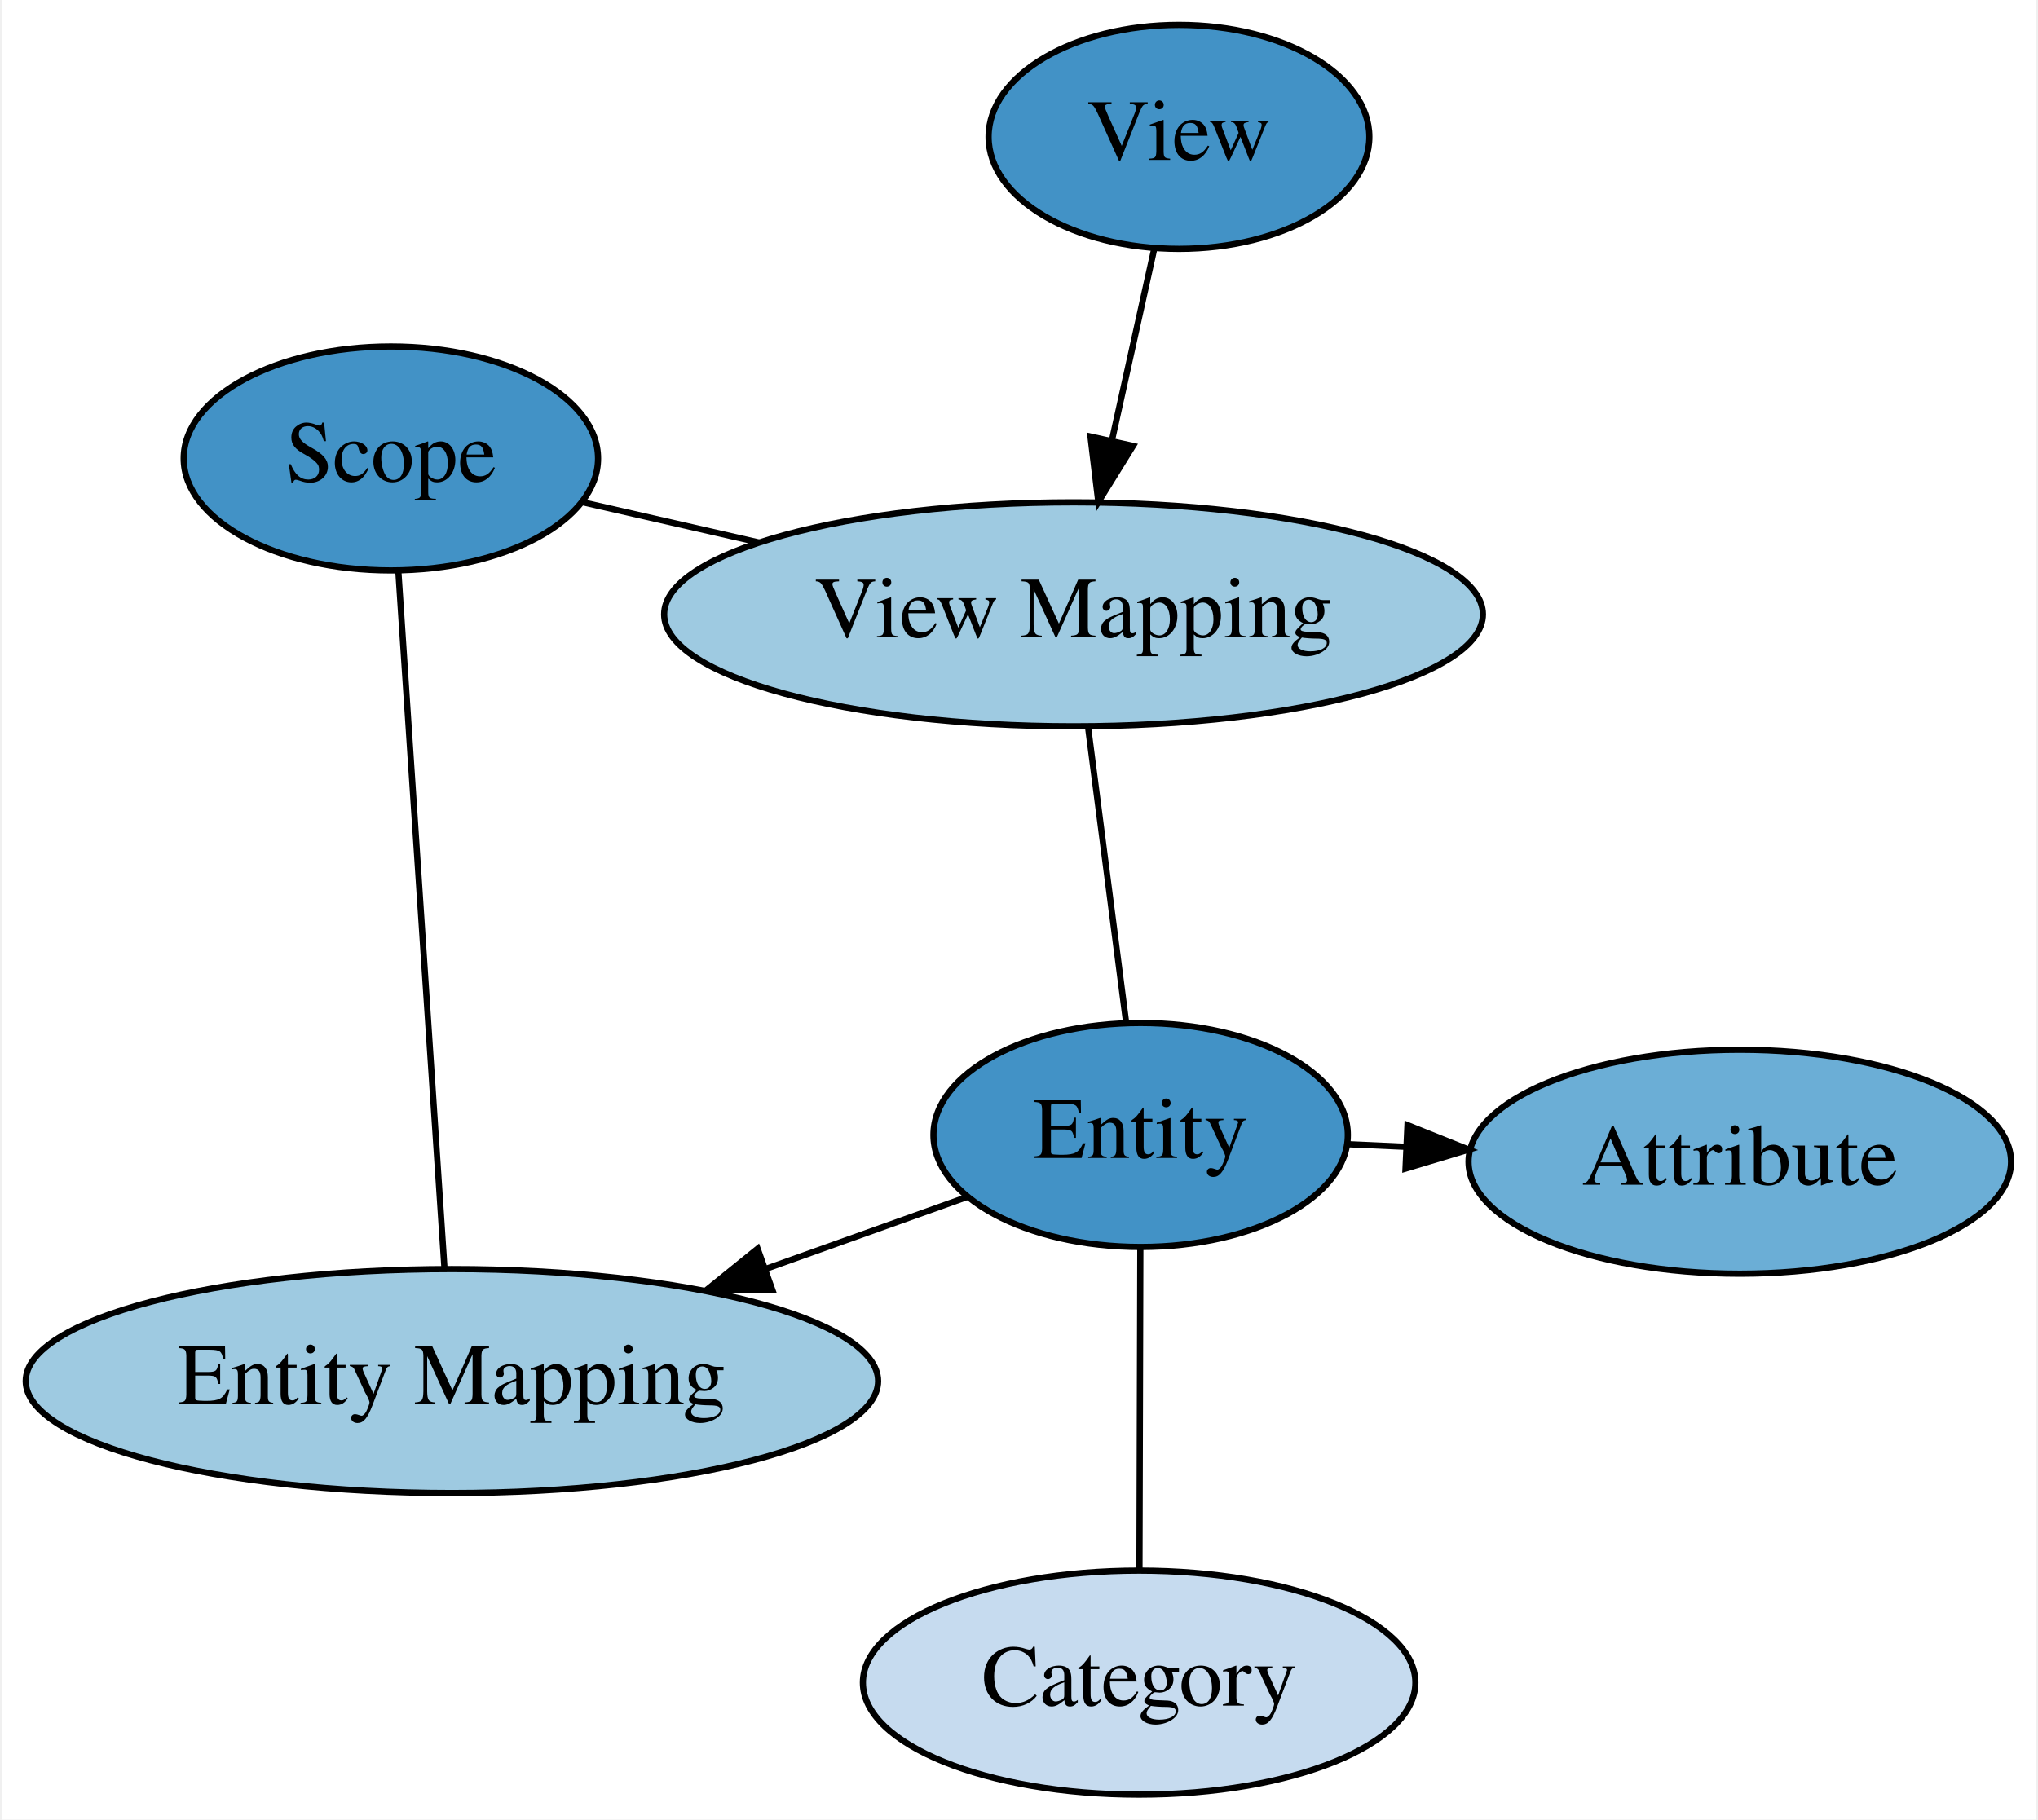
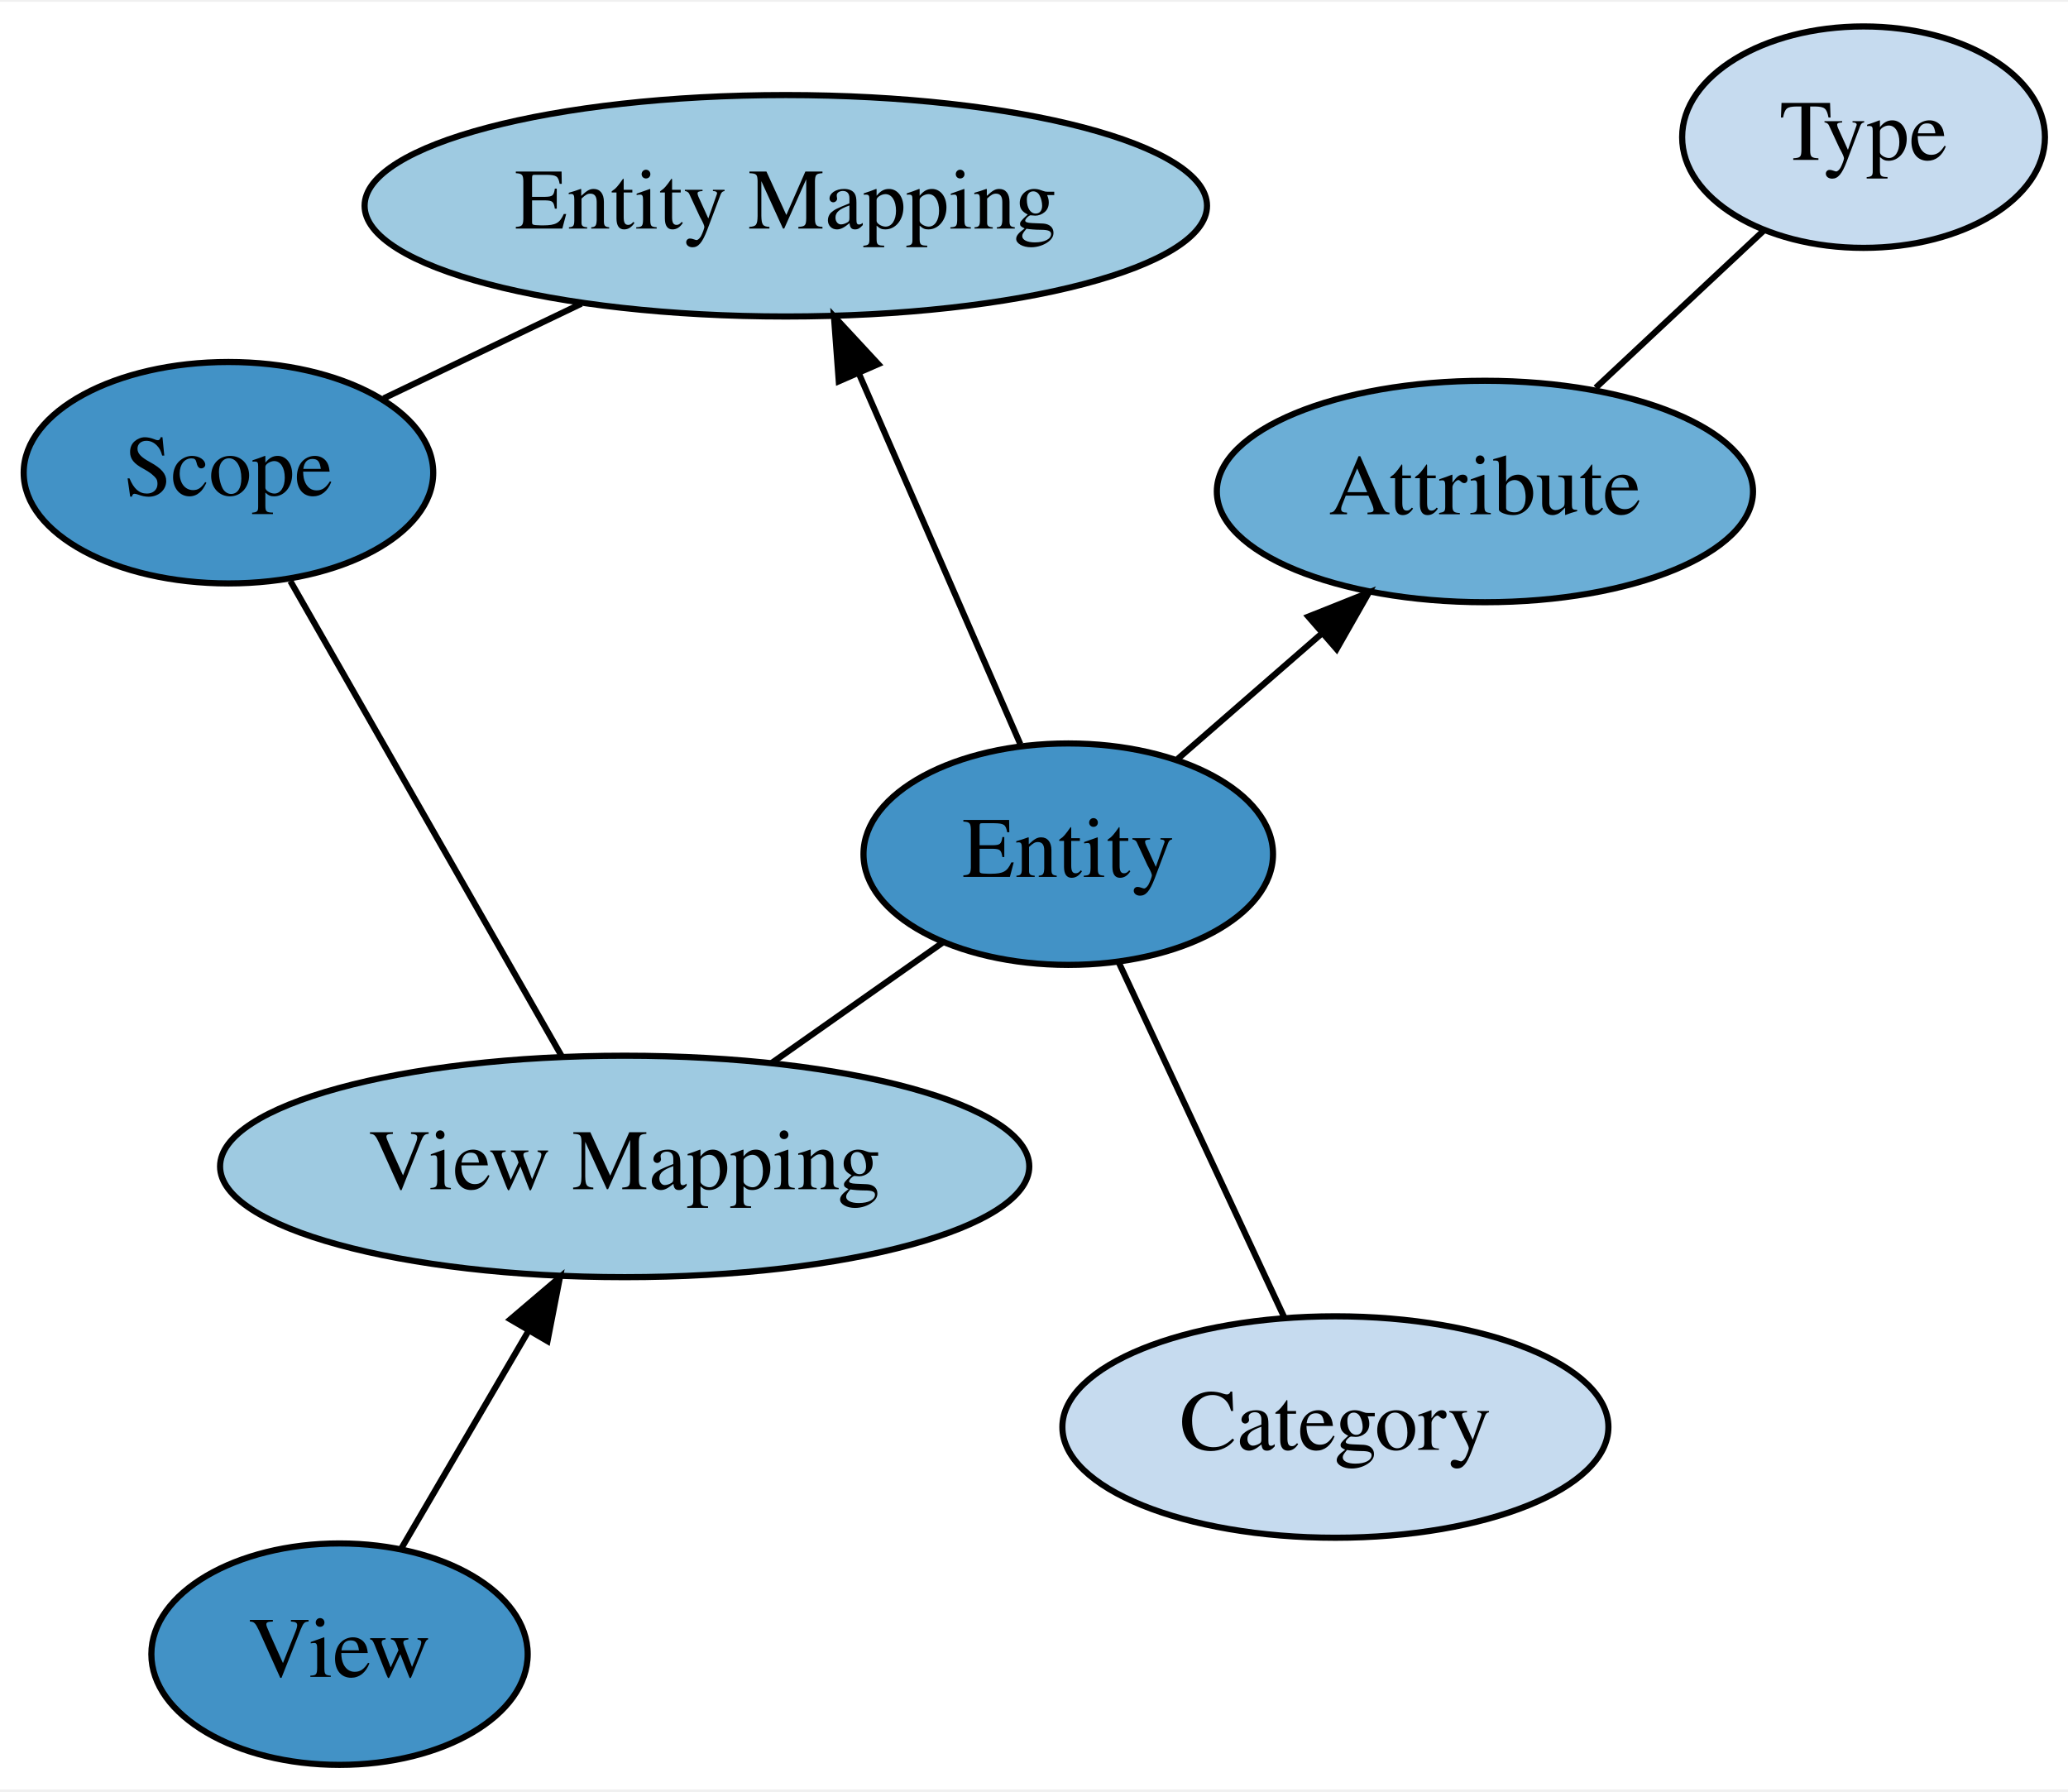
- <svg xmlns="http://www.w3.org/2000/svg" width="327pt" height="292pt" viewBox="0.00 0.00 326.75 292.46">
-   <g id="graph0" class="graph" transform="scale(1 1) rotate(0) translate(4 288.456)">
-     <polygon fill="white" stroke="none" points="-4,4 -4,-288.456 322.754,-288.456 322.754,4 -4,4" />
+ <svg xmlns="http://www.w3.org/2000/svg" width="336pt" height="291pt" viewBox="0.00 0.00 336.26 290.63">
+   <g id="graph0" class="graph" transform="scale(1 1) rotate(0) translate(4 286.627)">
+     <polygon fill="white" stroke="none" points="-4,4 -4,-286.627 332.264,-286.627 332.264,4 -4,4" />
    <g id="node1" class="node">
-       <ellipse fill="#4292c6" stroke="black" cx="58.433" cy="-214.767" rx="33.295" ry="18" />
-       <text text-anchor="middle" x="58.433" y="-211.067" font-family="Times,serif" font-size="14.00">Scope</text>
+       <ellipse fill="#4292c6" stroke="black" cx="33.147" cy="-210.074" rx="33.295" ry="18" />
+       <text text-anchor="middle" x="33.147" y="-206.374" font-family="Times,serif" font-size="14.00">Scope</text>
    </g>
    <g id="node4" class="node">
-       <ellipse fill="#9ecae1" stroke="black" cx="68.244" cy="-66.474" rx="68.489" ry="18" />
-       <text text-anchor="middle" x="68.244" y="-62.774" font-family="Times,serif" font-size="14.00">Entity Mapping</text>
+       <ellipse fill="#9ecae1" stroke="black" cx="123.773" cy="-253.47" rx="68.489" ry="18" />
+       <text text-anchor="middle" x="123.773" y="-249.77" font-family="Times,serif" font-size="14.00">Entity Mapping</text>
+     </g>
+     <g id="edge4" class="edge">
+       <path fill="none" stroke="black" d="M58.391,-222.162C68.343,-226.927 79.912,-232.467 90.528,-237.551" />
+     </g>
+     <g id="node6" class="node">
+       <ellipse fill="#9ecae1" stroke="black" cx="97.573" cy="-97.291" rx="65.789" ry="18" />
+       <text text-anchor="middle" x="97.573" y="-93.591" font-family="Times,serif" font-size="14.00">View Mapping</text>
+     </g>
+     <g id="edge7" class="edge">
+       <path fill="none" stroke="black" d="M43.214,-192.452C55.246,-171.387 75.27,-136.335 87.365,-115.161" />
+     </g>
+     <g id="node2" class="node">
+       <ellipse fill="#6baed6" stroke="black" cx="237.451" cy="-207.02" rx="43.592" ry="18" />
+       <text text-anchor="middle" x="237.451" y="-203.32" font-family="Times,serif" font-size="14.00">Attribute</text>
+     </g>
+     <g id="node3" class="node">
+       <ellipse fill="#c6dbef" stroke="black" cx="213.137" cy="-54.925" rx="44.393" ry="18" />
+       <text text-anchor="middle" x="213.137" y="-51.225" font-family="Times,serif" font-size="14.00">Category</text>
+     </g>
+     <g id="node8" class="node">
+       <ellipse fill="#4292c6" stroke="black" cx="169.7" cy="-148.058" rx="33.295" ry="18" />
+       <text text-anchor="middle" x="169.7" y="-144.358" font-family="Times,serif" font-size="14.00">Entity</text>
    </g>
    <g id="edge2" class="edge">
-       <path fill="none" stroke="black" d="M59.636,-196.584C61.519,-168.122 65.142,-113.359 67.031,-84.806" />
+       <path fill="none" stroke="black" d="M204.762,-72.882C197.021,-89.48 185.587,-113.994 177.902,-130.472" />
    </g>
    <g id="node5" class="node">
-       <ellipse fill="#9ecae1" stroke="black" cx="168.138" cy="-189.715" rx="65.789" ry="18" />
-       <text text-anchor="middle" x="168.138" y="-186.015" font-family="Times,serif" font-size="14.00">View Mapping</text>
+       <ellipse fill="#c6dbef" stroke="black" cx="299.016" cy="-264.627" rx="29.497" ry="18" />
+       <text text-anchor="middle" x="299.016" y="-260.927" font-family="Times,serif" font-size="14.00">Type</text>
+     </g>
+     <g id="edge6" class="edge">
+       <path fill="none" stroke="black" d="M282.841,-249.491C274.433,-241.624 264.132,-231.986 255.47,-223.881" />
+     </g>
+     <g id="node7" class="node">
+       <ellipse fill="#4292c6" stroke="black" cx="51.207" cy="-18" rx="30.595" ry="18" />
+       <text text-anchor="middle" x="51.207" y="-14.3" font-family="Times,serif" font-size="14.00">View</text>
+     </g>
+     <g id="edge8" class="edge">
+       <path fill="none" stroke="black" d="M61.268,-35.205C67.279,-45.483 75.044,-58.763 81.849,-70.401" />
+       <polygon fill="black" stroke="black" points="78.98,-72.428 87.049,-79.294 85.023,-68.894 78.98,-72.428" />
    </g>
    <g id="edge3" class="edge">
-       <path fill="none" stroke="black" d="M88.992,-207.789C97.868,-205.762 107.808,-203.492 117.565,-201.264" />
+       <path fill="none" stroke="black" d="M187.5,-163.549C194.675,-169.793 203.102,-177.127 210.97,-183.974" />
+       <polygon fill="black" stroke="black" points="208.743,-186.676 218.584,-190.6 213.338,-181.395 208.743,-186.676" />
    </g>
-     <g id="node2" class="node">
-       <ellipse fill="#6baed6" stroke="black" cx="275.208" cy="-101.727" rx="43.592" ry="18" />
-       <text text-anchor="middle" x="275.208" y="-98.027" font-family="Times,serif" font-size="14.00">Attribute</text>
-     </g>
-     <g id="node3" class="node">
-       <ellipse fill="#c6dbef" stroke="black" cx="178.684" cy="-18" rx="44.393" ry="18" />
-       <text text-anchor="middle" x="178.684" y="-14.3" font-family="Times,serif" font-size="14.00">Category</text>
-     </g>
-     <g id="node7" class="node">
-       <ellipse fill="#4292c6" stroke="black" cx="178.923" cy="-106.029" rx="33.295" ry="18" />
-       <text text-anchor="middle" x="178.923" y="-102.329" font-family="Times,serif" font-size="14.00">Entity</text>
-     </g>
-     <g id="edge6" class="edge">
-       <path fill="none" stroke="black" d="M178.733,-36.24C178.774,-51.347 178.832,-72.711 178.873,-87.812" />
-     </g>
-     <g id="node6" class="node">
-       <ellipse fill="#4292c6" stroke="black" cx="185.081" cy="-266.456" rx="30.595" ry="18" />
-       <text text-anchor="middle" x="185.081" y="-262.756" font-family="Times,serif" font-size="14.00">View</text>
-     </g>
-     <g id="edge4" class="edge">
-       <path fill="none" stroke="black" d="M181.066,-248.27C179.061,-239.191 176.591,-228.004 174.349,-217.849" />
-       <polygon fill="black" stroke="black" points="177.698,-216.782 172.124,-207.771 170.863,-218.291 177.698,-216.782" />
-     </g>
-     <g id="edge7" class="edge">
-       <path fill="none" stroke="black" d="M212.059,-104.548C215.115,-104.412 218.261,-104.271 221.44,-104.129" />
-       <polygon fill="black" stroke="black" points="221.805,-107.617 231.638,-103.674 221.492,-100.623 221.805,-107.617" />
+     <g id="edge1" class="edge">
+       <path fill="none" stroke="black" d="M161.909,-165.939C154.717,-182.446 143.932,-207.202 135.664,-226.178" />
+       <polygon fill="black" stroke="black" points="132.388,-224.935 131.602,-235.501 138.805,-227.731 132.388,-224.935" />
    </g>
    <g id="edge5" class="edge">
-       <path fill="none" stroke="black" d="M150.994,-96.047C141.187,-92.543 129.844,-88.489 118.76,-84.528" />
-       <polygon fill="black" stroke="black" points="119.727,-81.156 109.132,-81.087 117.371,-87.748 119.727,-81.156" />
-     </g>
-     <g id="edge1" class="edge">
-       <path fill="none" stroke="black" d="M176.583,-124.187C174.774,-138.224 172.281,-157.564 170.473,-171.592" />
+       <path fill="none" stroke="black" d="M149.224,-133.646C140.561,-127.548 130.413,-120.405 121.415,-114.072" />
    </g>
  </g>
</svg>
